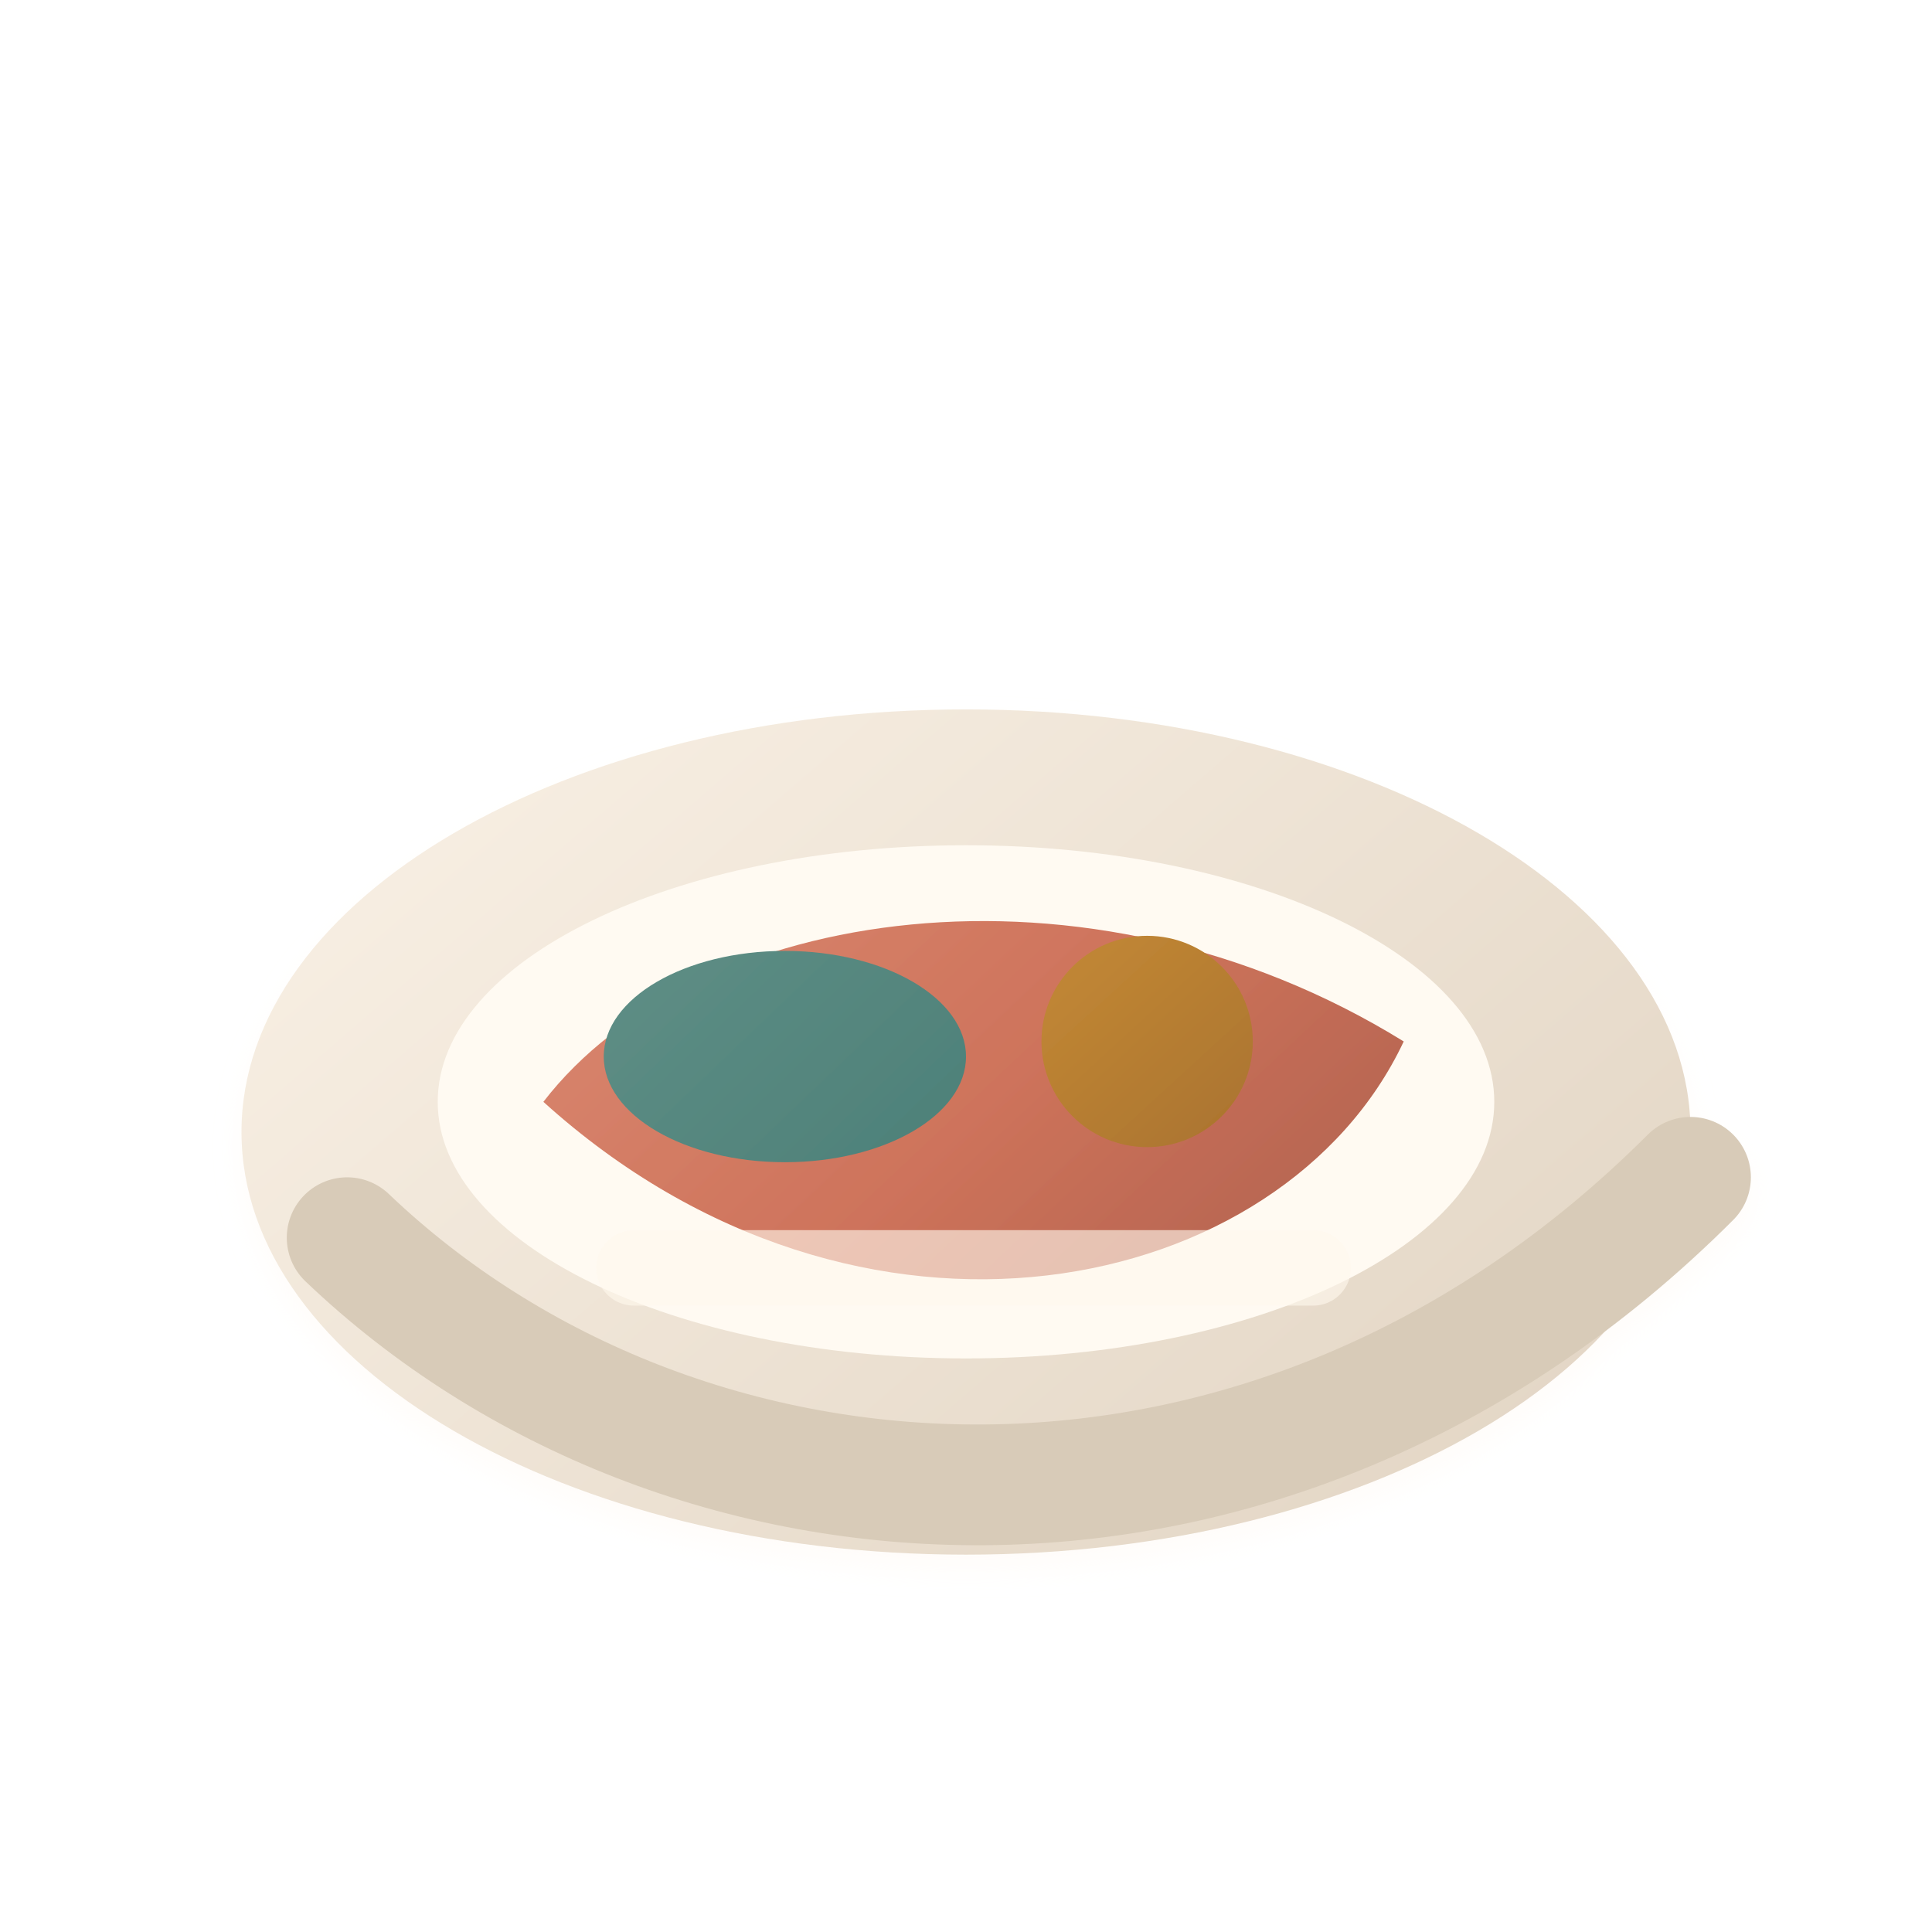
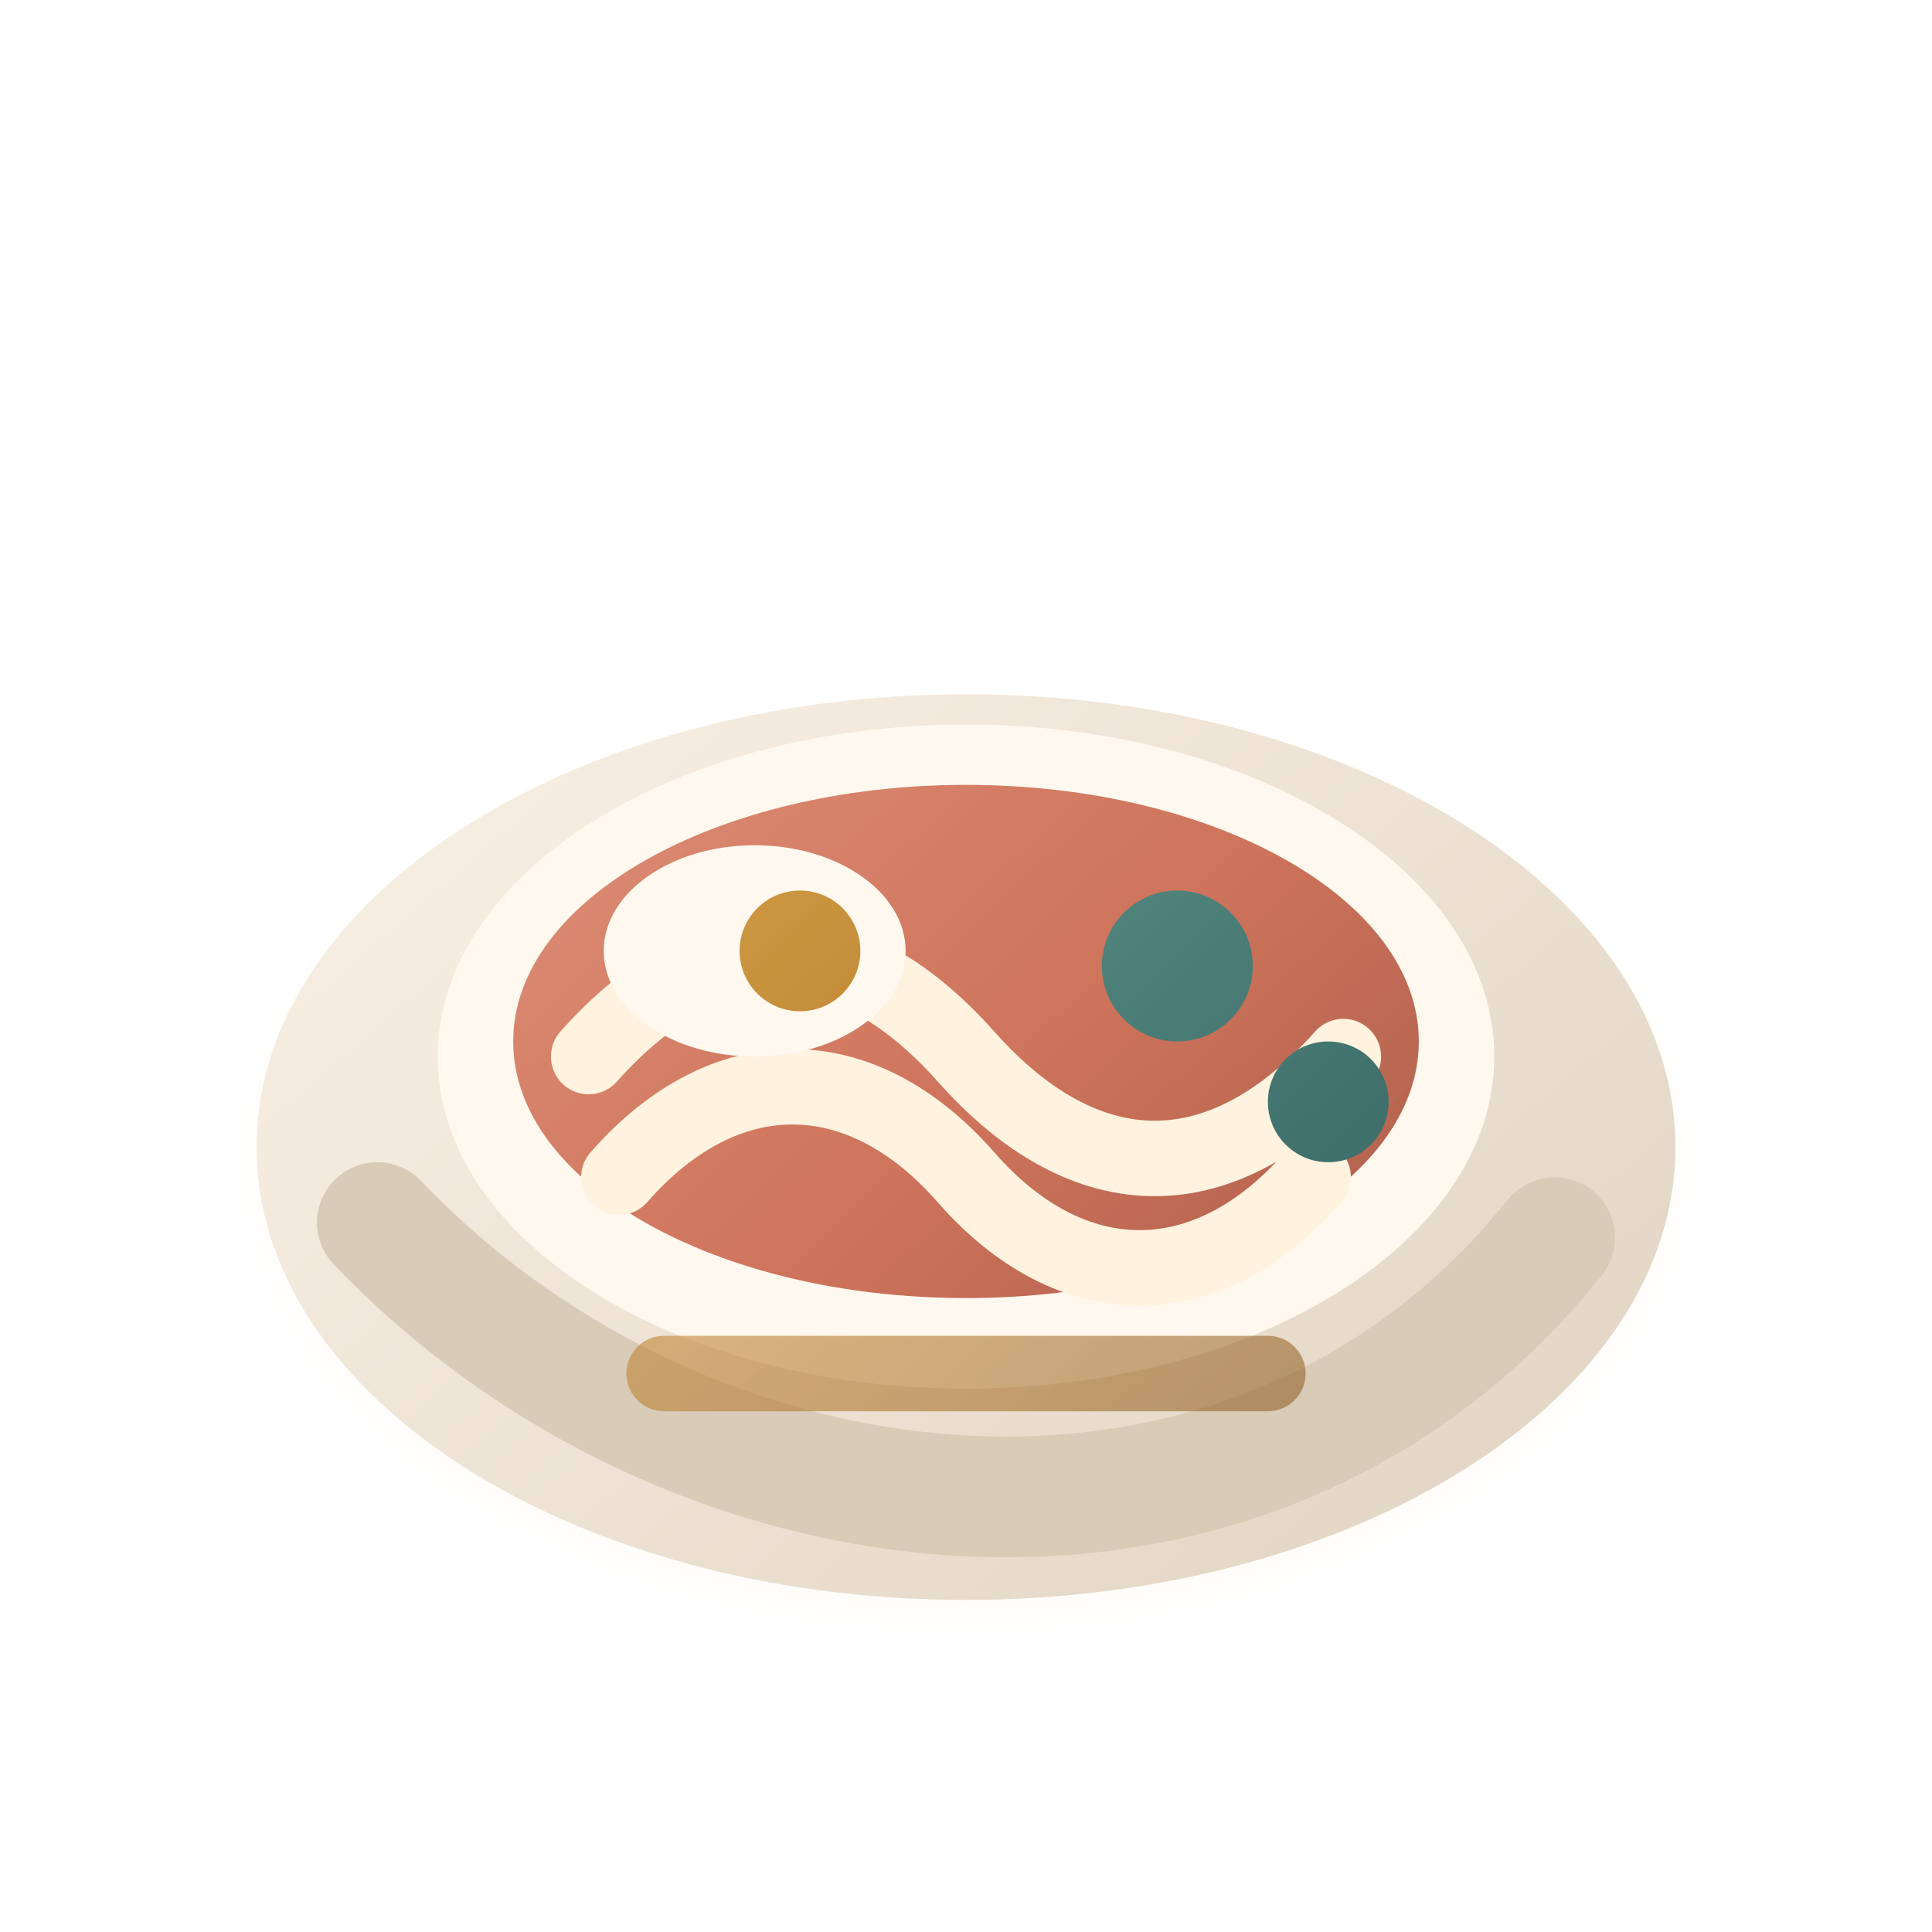
<svg xmlns="http://www.w3.org/2000/svg" viewBox="0 0 128 128" role="img" aria-label="Yum icon">
  <defs>
    <filter id="depth" x="-45%" y="-45%" width="190%" height="190%">
-       <feDropShadow dx="0" dy="8" stdDeviation="5" flood-color="#221a16" flood-opacity=".22" />
-       <feDropShadow dx="0" dy="1" stdDeviation="1" flood-color="#fff8ef" flood-opacity=".34" />
+       <feDropShadow dx="0" dy="8" stdDeviation="5" flood-color="#221a16" flood-opacity=".20" />
+       <feDropShadow dx="0" dy="1" stdDeviation="1" flood-color="#fff8ef" flood-opacity=".36" />
    </filter>
    <linearGradient id="paper" x1="20" y1="14" x2="108" y2="116" gradientUnits="userSpaceOnUse">
      <stop stop-color="#fff8ee" />
      <stop offset="1" stop-color="#dfd1bf" />
    </linearGradient>
    <linearGradient id="ink" x1="18" y1="14" x2="108" y2="116" gradientUnits="userSpaceOnUse">
      <stop stop-color="#31313b" />
      <stop offset="1" stop-color="#080911" />
    </linearGradient>
    <linearGradient id="coral" x1="18" y1="16" x2="110" y2="114" gradientUnits="userSpaceOnUse">
      <stop stop-color="#eda891" />
      <stop offset=".55" stop-color="#ce735b" />
      <stop offset="1" stop-color="#884a3c" />
    </linearGradient>
    <linearGradient id="rose" x1="18" y1="16" x2="108" y2="116" gradientUnits="userSpaceOnUse">
      <stop stop-color="#e4a4ad" />
      <stop offset=".55" stop-color="#ba6c84" />
      <stop offset="1" stop-color="#6f425b" />
    </linearGradient>
    <linearGradient id="teal" x1="16" y1="16" x2="108" y2="112" gradientUnits="userSpaceOnUse">
      <stop stop-color="#83aaa0" />
      <stop offset=".55" stop-color="#4f827a" />
      <stop offset="1" stop-color="#244d52" />
    </linearGradient>
    <linearGradient id="blue" x1="18" y1="16" x2="108" y2="112" gradientUnits="userSpaceOnUse">
      <stop stop-color="#7891b7" />
      <stop offset=".56" stop-color="#496c9a" />
      <stop offset="1" stop-color="#1e2d55" />
    </linearGradient>
    <linearGradient id="gold" x1="20" y1="16" x2="108" y2="112" gradientUnits="userSpaceOnUse">
      <stop stop-color="#f0c763" />
      <stop offset=".55" stop-color="#be8434" />
      <stop offset="1" stop-color="#6e421e" />
    </linearGradient>
  </defs>
  <g filter="url(#depth)">
-     <ellipse cx="64" cy="75" rx="48" ry="28" fill="url(#paper)" />
-     <ellipse cx="64" cy="73" rx="35" ry="17" fill="#fffaf2" />
-     <path d="M36 73c10-13 36-17 57-4-8 17-36 23-57 4z" fill="url(#coral)" />
-     <ellipse cx="52" cy="70" rx="12" ry="7" fill="url(#teal)" />
-     <circle cx="76" cy="69" r="7" fill="url(#gold)" />
-     <path d="M23 82c22 21 61 24 89-4" fill="none" stroke="#d8cbb8" stroke-width="8" stroke-linecap="round" />
-     <path d="M42 84h45" stroke="#fff8ee" stroke-width="5" stroke-linecap="round" opacity=".62" />
+     <ellipse cx="64" cy="76" rx="47" ry="30" fill="url(#paper)" />
+     <ellipse cx="64" cy="70" rx="35" ry="22" fill="#fff8ee" />
+     <ellipse cx="64" cy="69" rx="30" ry="17" fill="url(#coral)" />
+     <path d="M39 70c8-9 17-9 25 0s17 9 25 0M41 78c7-8 16-8 23 0s16 8 23 0" fill="none" stroke="#fff3df" stroke-width="5" stroke-linecap="round" />
+     <ellipse cx="50" cy="63" rx="10" ry="7" fill="#fff8ee" />
+     <circle cx="53" cy="63" r="4" fill="url(#gold)" />
+     <circle cx="78" cy="64" r="5" fill="url(#teal)" />
+     <circle cx="88" cy="73" r="4" fill="url(#teal)" />
+     <path d="M25 81c21 22 58 26 78 1" fill="none" stroke="#d8cbb8" stroke-width="8" stroke-linecap="round" />
+     <path d="M44 91h40" stroke="url(#gold)" stroke-width="5" stroke-linecap="round" opacity=".6" />
  </g>
</svg>
